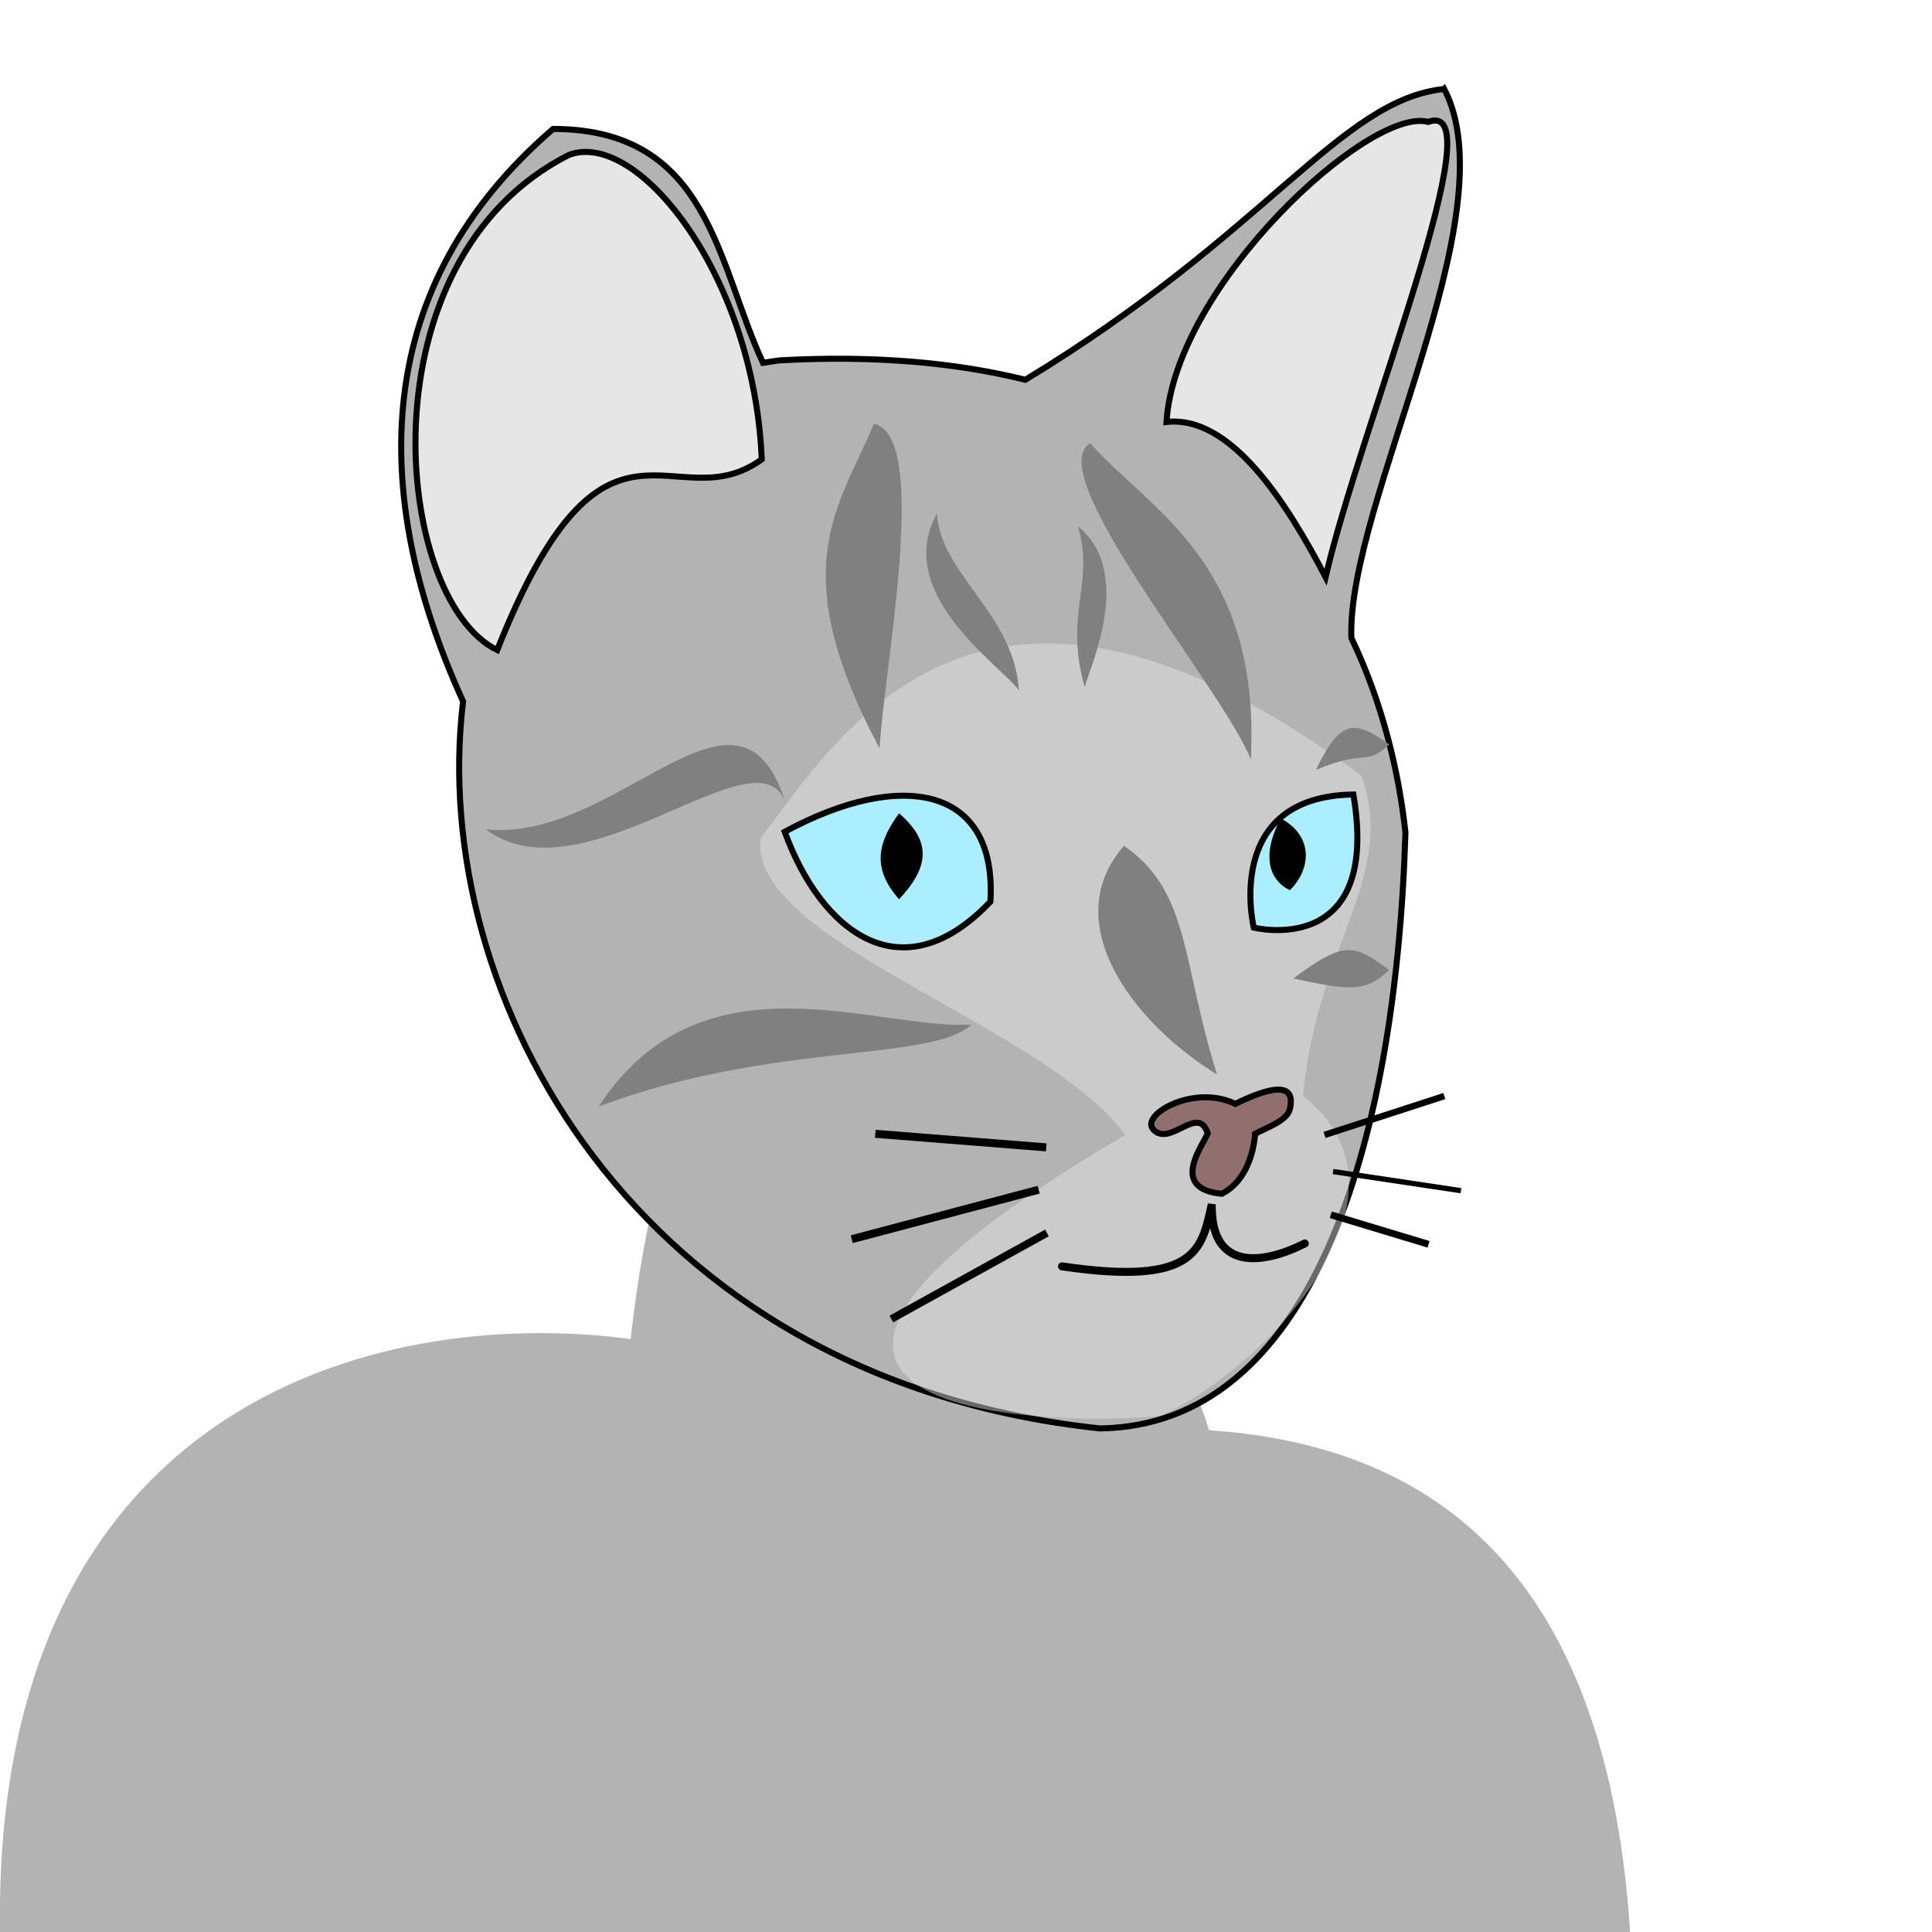
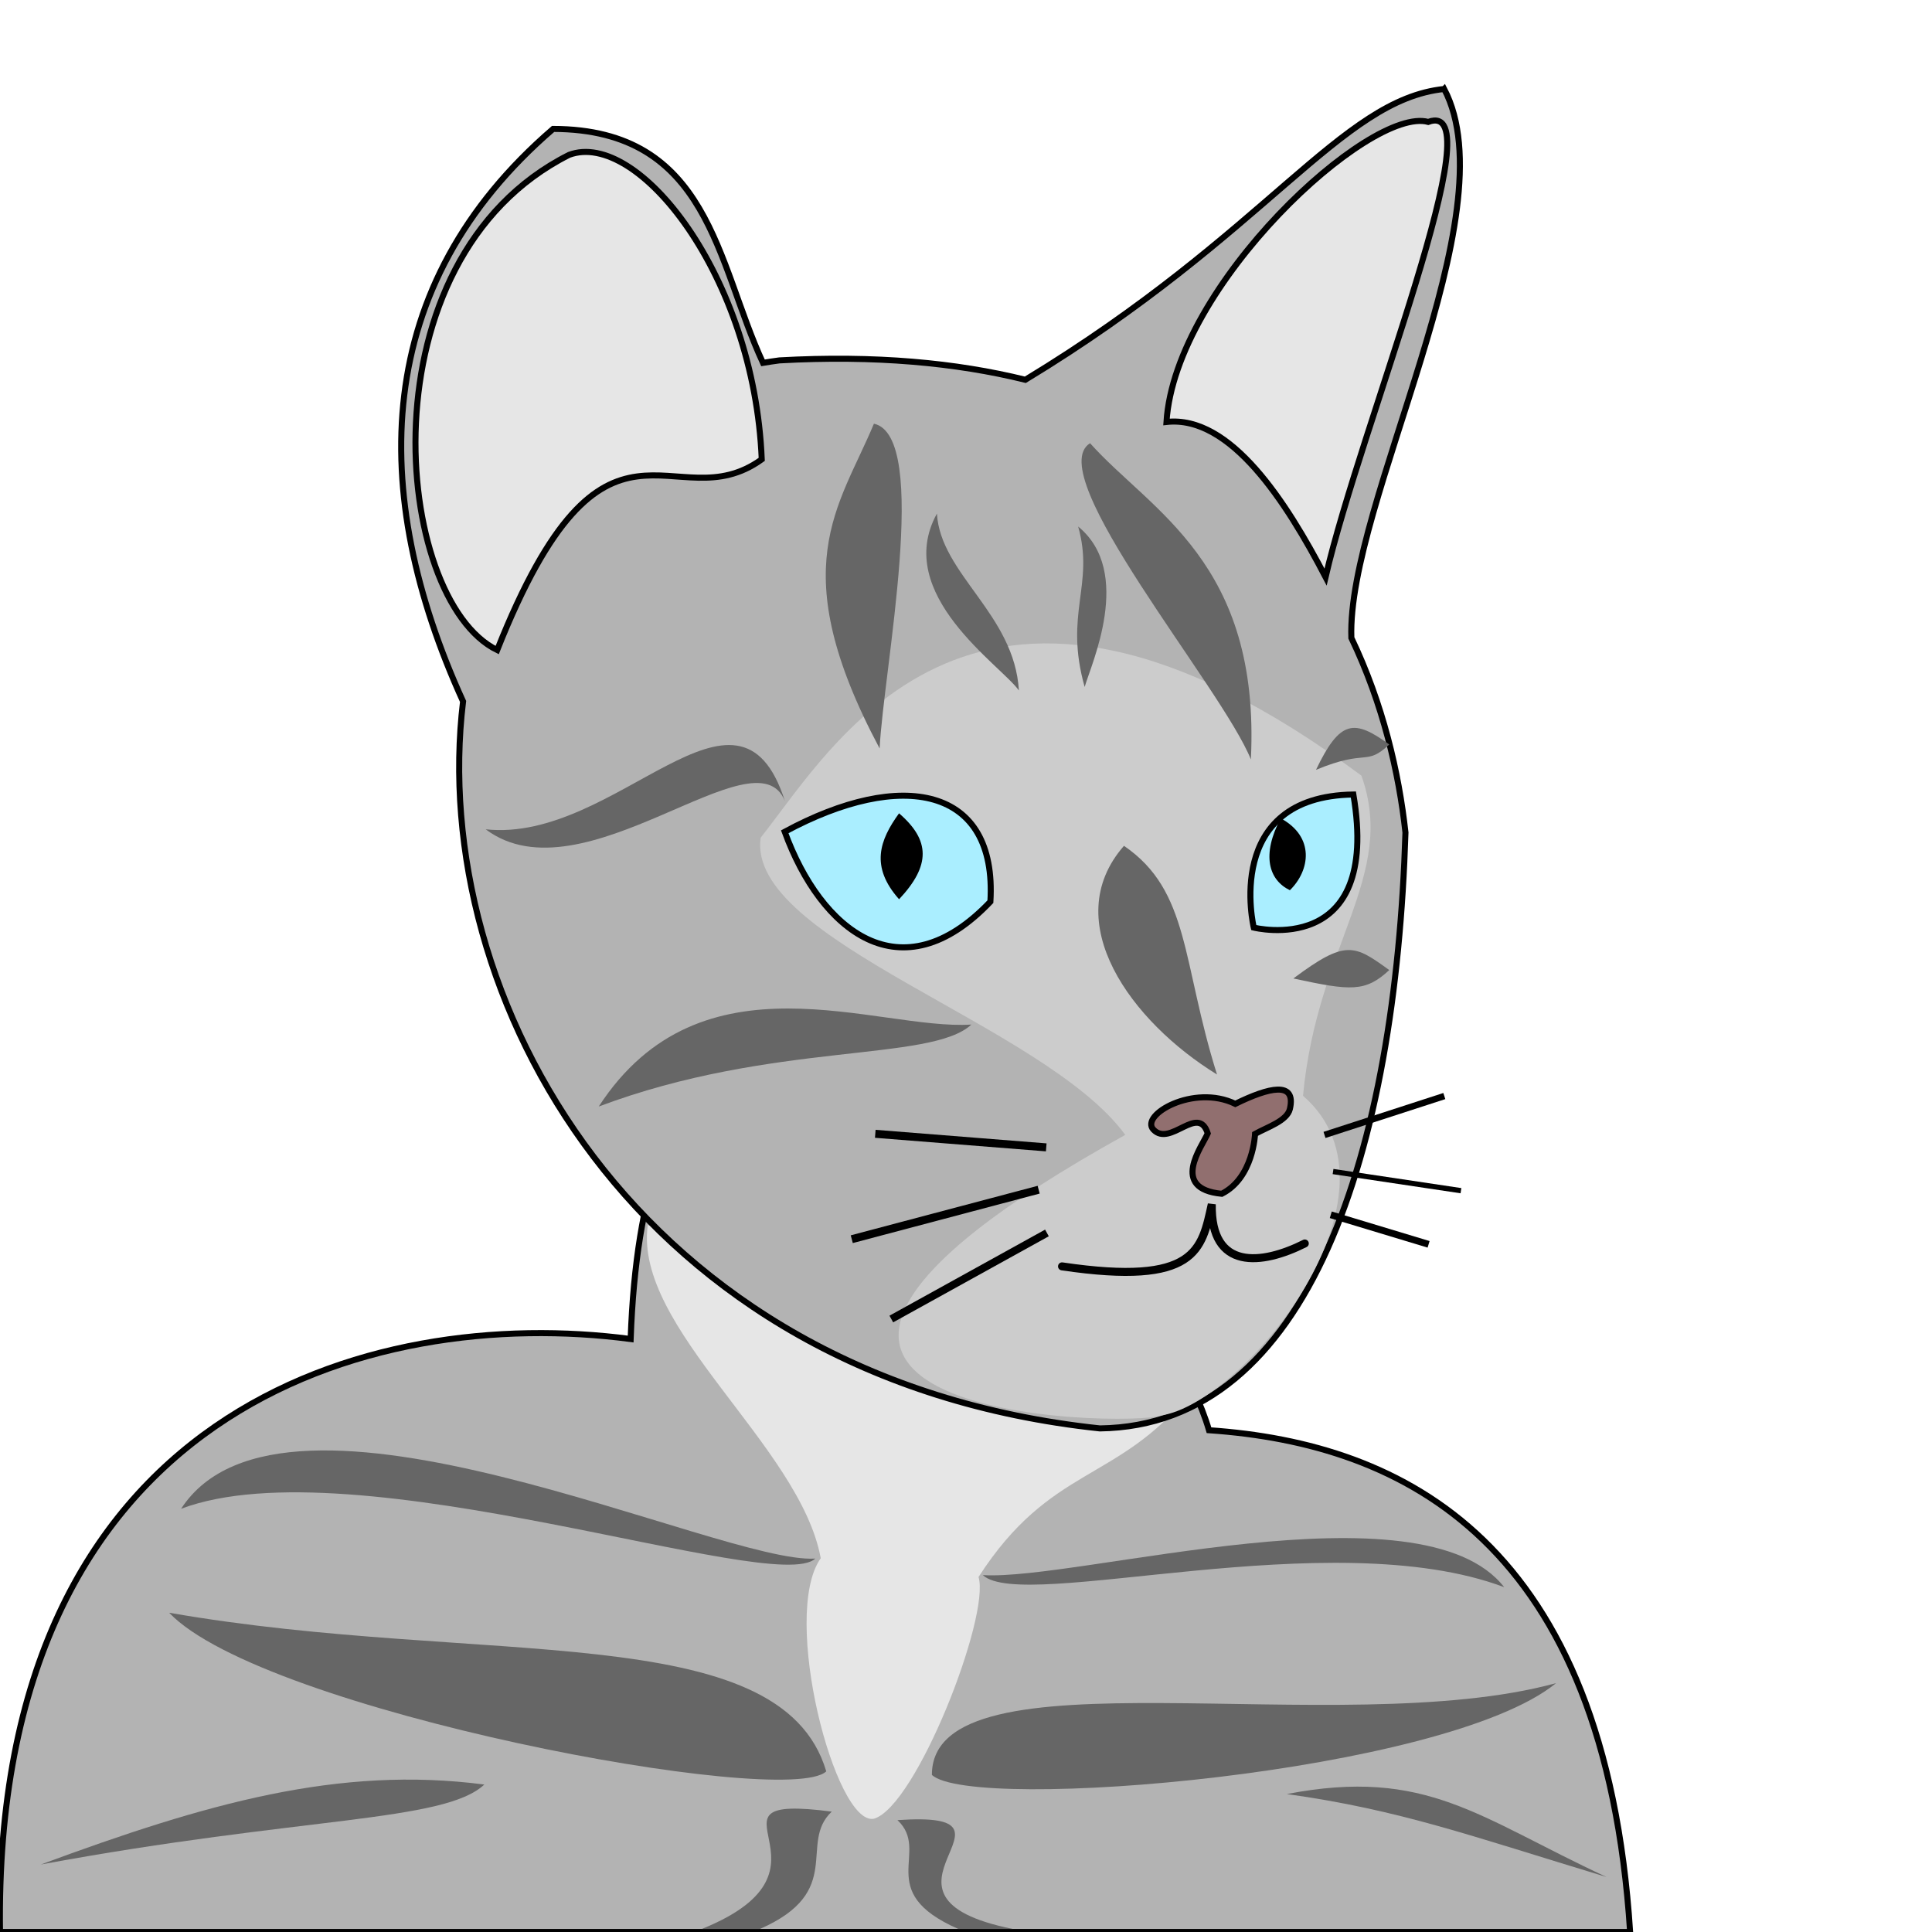
<svg xmlns="http://www.w3.org/2000/svg" width="64mm" height="64mm" viewBox="0 0 64 64" version="1.1" id="svg8">
  <defs id="defs2" />
  <g id="layer5" style="display:inline">
-     <path style="fill:#b3b3b3;fill-opacity:1;stroke:none;stroke-width:0.265;stroke-miterlimit:4;stroke-dasharray:none;stroke-opacity:1" d="M 54,64 H 0 C -0.246,46.675 12.283,43.221 20.891,44.357 23.608,20.15 38.034,40.504 40.05,47.378 46.517,47.82 53.164,51.094 54,64 Z" id="path906" />
+     <path style="fill:#b3b3b3;fill-opacity:1;stroke:#000000;stroke-width:0.2;stroke-miterlimit:4;stroke-dasharray:none;stroke-opacity:1" d="M 54,64 H 0 C -0.246,46.675 12.283,43.221 20.891,44.357 21.624,24.053 38.034,40.504 40.05,47.378 46.517,47.82 53.164,51.094 54,64 Z" id="path906" />
+   </g>
+   <g style="display:inline" id="g1182">
+     <path id="path1180" d="m 28.946,60.249 c 1.403,-0.403 3.862,-6.713 3.469,-8.009 2.391,-3.712 4.609,-3.12 6.994,-6.074 L 21.459,40.583 c -0.48,3.41 5.046,7.306 5.729,11.035 -1.338,1.889 0.483,8.874 1.758,8.63 z" style="display:inline;opacity:1;fill:#e6e6e6;fill-opacity:1;stroke:none;stroke-width:0.2;stroke-linecap:butt;stroke-linejoin:miter;stroke-miterlimit:4;stroke-dasharray:none;stroke-opacity:1" />
  </g>
  <g id="layer1" transform="translate(0,-233)" style="display:inline;opacity:1">
    <path style="fill:#b3b3b3;fill-opacity:1;stroke:#000000;stroke-width:0.756;stroke-linecap:butt;stroke-linejoin:miter;stroke-miterlimit:10;stroke-dasharray:none;stroke-opacity:1" d="m 180.814,11.141 c -13.012,1.34 -22.146,18.043 -52.441,36.408 -8.673,-2.141 -18.849,-3.091 -30.789,-2.428 -0.698,0.086 -1.376,0.201 -2.057,0.312 C 89.708,32.876 88.817,16.174 69.25,16.141 46.54,35.694 46.017,61.569 57.977,87.82 53.526,124.66 79.447,172.674 137.709,178.84 c 26.279,-0.337 37.005,-34.826 38.258,-74.602 -0.822,-7.498 -2.811,-16.092 -6.775,-24.373 -0.573,-16.837 19.876,-53.008 11.623,-68.725 z" transform="matrix(0.2645833,0,0,0.2645833,0,233)" id="path4485" />
  </g>
  <g id="layer8" />
-   <g id="layer6">
-     <path style="display:inline;opacity:0.46;fill:#e6e6e6;fill-opacity:1;stroke:none;stroke-width:0.2;stroke-linecap:butt;stroke-linejoin:miter;stroke-miterlimit:4;stroke-dasharray:none;stroke-opacity:1" d="m 38.471,46.887 c 3.222,-1.428 8.955,-7.209 4.693,-10.589 0.472,-5.035 3.12,-7.287 1.934,-10.605 -12.751,-9.476 -17.403,-1.094 -19.901,2.058 -0.48,3.41 9.411,6.182 12.079,9.844 -17.379,10.19 -0.079,9.536 1.196,9.292 z" id="path4625-9" />
+   <g id="layer6" style="display:inline">
+     <path style="display:inline;opacity:1;fill:#cccccc;fill-opacity:1;stroke:none;stroke-width:0.2;stroke-linecap:butt;stroke-linejoin:miter;stroke-miterlimit:4;stroke-dasharray:none;stroke-opacity:1" d="m 38.471,46.887 c 2.726,-0.403 8.393,-7.374 4.693,-10.589 0.472,-5.035 3.12,-7.287 1.934,-10.605 -12.751,-9.476 -17.403,-1.094 -19.901,2.058 -0.48,3.41 9.411,6.182 12.079,9.844 -17.081,9.462 0.185,9.701 1.196,9.292 z" id="path4625-9" />
  </g>
  <g id="layer2" style="display:inline;opacity:1">
    <path style="fill:#aaeeff;fill-opacity:1;stroke:#000000;stroke-width:0.2;stroke-linecap:butt;stroke-linejoin:miter;stroke-miterlimit:10;stroke-dasharray:none;stroke-opacity:1" d="m 32.808,29.869 c -2.953,3.108 -5.613,0.975 -6.813,-2.315 3.867,-2.088 7.044,-1.516 6.813,2.315 z" id="path4505" />
    <path style="fill:#aaeeff;fill-opacity:1;stroke:#000000;stroke-width:0.2;stroke-linecap:butt;stroke-linejoin:miter;stroke-miterlimit:10;stroke-dasharray:none;stroke-opacity:1" d="m 41.533,30.728 c 0,0 -1.052,-4.344 3.299,-4.409 0.925,5.464 -3.299,4.409 -3.299,4.409 z" id="path4505-6" />
  </g>
  <g id="layer3" style="display:inline;opacity:1">
    <path style="fill:#000000;fill-opacity:1;stroke:none;stroke-width:0.2;stroke-linecap:butt;stroke-linejoin:miter;stroke-miterlimit:10;stroke-dasharray:none;stroke-opacity:1" d="m 29.783,29.789 c -0.964,-1.084 -0.645,-1.958 -9.47e-4,-2.847 1.035,0.892 1.052,1.728 9.47e-4,2.847 z" id="path4505-0" />
    <path style="fill:#000000;fill-opacity:1;stroke:none;stroke-width:0.2;stroke-linecap:butt;stroke-linejoin:miter;stroke-miterlimit:10;stroke-dasharray:none;stroke-opacity:1" d="m 42.729,29.49 c -0.706,-0.343 -0.946,-1.171 -0.304,-2.383 1.135,0.615 0.977,1.724 0.304,2.383 z" id="path4505-0-9" />
    <path style="fill:#916f6f;stroke:#000000;stroke-width:0.2;stroke-linecap:butt;stroke-linejoin:miter;stroke-miterlimit:4;stroke-dasharray:none;stroke-opacity:1" d="m 40.472,39.546 c 1.051,-0.53 1.103,-1.983 1.103,-1.983 0.395,-0.222 1.063,-0.43 1.155,-0.831 0.214,-0.931 -0.69,-0.714 -1.809,-0.165 -1.383,-0.669 -3.165,0.371 -2.714,0.851 0.558,0.594 1.486,-0.859 1.801,0.127 -0.189,0.437 -1.266,1.834 0.464,2.001 z" id="path4569" />
    <path style="fill:none;stroke:#000000;stroke-width:0.265;stroke-linecap:round;stroke-linejoin:miter;stroke-miterlimit:4;stroke-dasharray:none;stroke-opacity:1" d="m 35.181,41.95 c 4.461,0.66 4.629,-0.56 4.961,-2.058 -0.039,2.201 1.646,2.021 3.081,1.3" id="path4573" />
    <path style="fill:none;stroke:#000000;stroke-width:0.265px;stroke-linecap:butt;stroke-linejoin:miter;stroke-opacity:1" d="M 34.658,38.008 28.995,37.559" id="path4585" />
    <path style="fill:none;stroke:#000000;stroke-width:0.265px;stroke-linecap:butt;stroke-linejoin:miter;stroke-opacity:1" d="m 34.407,39.41 -6.191,1.64" id="path4587" />
    <path style="fill:none;stroke:#000000;stroke-width:0.252px;stroke-linecap:butt;stroke-linejoin:miter;stroke-opacity:1" d="m 29.526,43.694 5.155,-2.851" id="path4589" />
    <path style="fill:none;stroke:#000000;stroke-width:0.213px;stroke-linecap:butt;stroke-linejoin:miter;stroke-opacity:1" d="m 43.876,37.596 3.969,-1.288" id="path4591" />
    <path style="fill:none;stroke:#000000;stroke-width:0.174px;stroke-linecap:butt;stroke-linejoin:miter;stroke-opacity:1" d="m 44.159,38.809 4.237,0.634" id="path4593" />
    <path style="fill:none;stroke:#000000;stroke-width:0.227px;stroke-linecap:butt;stroke-linejoin:miter;stroke-opacity:1" d="m 44.084,40.241 3.24,0.979" id="path4595" />
    <path style="opacity:1;fill:#e6e6e6;fill-opacity:1;stroke:#000000;stroke-width:0.2;stroke-linecap:butt;stroke-linejoin:miter;stroke-miterlimit:4;stroke-dasharray:none;stroke-opacity:1" d="m 16.47,21.534 c 3.583,-9.018 5.843,-4.211 8.764,-6.317 C 24.981,9.121 21.123,4.281 18.852,5.13 11.95,8.603 13.02,19.848 16.47,21.534 Z" id="path4625" />
    <path style="opacity:1;fill:#e6e6e6;fill-opacity:1;stroke:#000000;stroke-width:0.2;stroke-linecap:butt;stroke-linejoin:miter;stroke-miterlimit:4;stroke-dasharray:none;stroke-opacity:1" d="m 38.641,13.978 c 2.12,-0.235 3.969,2.645 5.27,5.137 C 45.08,14.076 49.582,3.19 47.311,4.039 45.371,3.51 38.928,9.447 38.641,13.978 Z" id="path4625-6" />
  </g>
  <g id="layer4" style="display:inline">
-     <path style="fill:#808080;fill-opacity:1;stroke:none;stroke-width:0.265px;stroke-linecap:butt;stroke-linejoin:miter;stroke-opacity:1" d="m 28.95,14.035 c -1.156,2.779 -3.013,4.751 0.189,10.759 0.124,-2.578 1.694,-10.336 -0.189,-10.759 z" id="path1948" />
-     <path style="fill:#808080;fill-opacity:1;stroke:none;stroke-width:0.265px;stroke-linecap:butt;stroke-linejoin:miter;stroke-opacity:1" d="m 31.037,17.013 c -1.478,2.674 2.14,5.036 2.715,5.86 -0.148,-2.531 -2.599,-3.854 -2.715,-5.86 z" id="path1948-3" />
-     <path style="display:inline;fill:#808080;fill-opacity:1;stroke:none;stroke-width:0.265px;stroke-linecap:butt;stroke-linejoin:miter;stroke-opacity:1" d="m 36.11,14.682 c 2.003,2.246 5.65,3.939 5.327,10.475 -0.963,-2.395 -6.967,-9.458 -5.327,-10.475 z" id="path1948-2" />
-     <path style="display:inline;fill:#808080;fill-opacity:1;stroke:none;stroke-width:0.265px;stroke-linecap:butt;stroke-linejoin:miter;stroke-opacity:1" d="m 35.715,17.442 c 1.849,1.511 0.42,4.585 0.216,5.315 -0.69,-2.439 0.333,-3.382 -0.216,-5.315 z" id="path1948-3-9" />
-     <path style="display:inline;fill:#808080;fill-opacity:1;stroke:none;stroke-width:0.265px;stroke-linecap:butt;stroke-linejoin:miter;stroke-opacity:1" d="m 16.089,27.472 c 4.342,0.469 8.363,-5.79 9.911,-0.938 -0.963,-2.395 -6.686,3.358 -9.911,0.938 z" id="path1948-2-1" />
-     <path style="display:inline;fill:#808080;fill-opacity:1;stroke:none;stroke-width:0.265px;stroke-linecap:butt;stroke-linejoin:miter;stroke-opacity:1" d="m 19.834,36.655 c 3.406,-5.237 9.205,-2.516 12.343,-2.715 -1.337,1.253 -6.593,0.552 -12.343,2.715 z" id="path1948-2-1-2" />
-     <path style="display:inline;fill:#808080;fill-opacity:1;stroke:none;stroke-width:0.265px;stroke-linecap:butt;stroke-linejoin:miter;stroke-opacity:1" d="m 46.021,32.135 c -1.161,-0.841 -1.44,-1.019 -3.176,0.278 1.898,0.411 2.383,0.458 3.176,-0.278 z" id="path1948-2-1-2-7" />
-     <path style="display:inline;fill:#808080;fill-opacity:1;stroke:none;stroke-width:0.265px;stroke-linecap:butt;stroke-linejoin:miter;stroke-opacity:1" d="m 46.021,24.662 c -1.161,-0.841 -1.627,-0.832 -2.427,0.84 1.711,-0.711 1.635,-0.103 2.427,-0.84 z" id="path1948-2-1-2-7-0" />
-     <path style="display:inline;fill:#808080;fill-opacity:1;stroke:none;stroke-width:0.265px;stroke-linecap:butt;stroke-linejoin:miter;stroke-opacity:1" d="m 37.233,28.019 c 2.19,1.498 1.908,3.845 3.082,7.575 -2.833,-1.74 -5.283,-5.061 -3.082,-7.575 z" id="path1948-2-1-2-3" />
+     <path style="fill:#666666;fill-opacity:1;stroke:none;stroke-width:0.265px;stroke-linecap:butt;stroke-linejoin:miter;stroke-opacity:1" d="m 28.95,14.035 c -1.156,2.779 -3.013,4.751 0.189,10.759 0.124,-2.578 1.694,-10.336 -0.189,-10.759 z" id="path1948" />
+     <path style="fill:#666666;fill-opacity:1;stroke:none;stroke-width:0.265px;stroke-linecap:butt;stroke-linejoin:miter;stroke-opacity:1" d="m 31.037,17.013 c -1.478,2.674 2.14,5.036 2.715,5.86 -0.148,-2.531 -2.599,-3.854 -2.715,-5.86 z" id="path1948-3" />
+     <path style="display:inline;fill:#666666;fill-opacity:1;stroke:none;stroke-width:0.265px;stroke-linecap:butt;stroke-linejoin:miter;stroke-opacity:1" d="m 36.11,14.682 c 2.003,2.246 5.65,3.939 5.327,10.475 -0.963,-2.395 -6.967,-9.458 -5.327,-10.475 z" id="path1948-2" />
+     <path style="display:inline;fill:#666666;fill-opacity:1;stroke:none;stroke-width:0.265px;stroke-linecap:butt;stroke-linejoin:miter;stroke-opacity:1" d="m 35.715,17.442 c 1.849,1.511 0.42,4.585 0.216,5.315 -0.69,-2.439 0.333,-3.382 -0.216,-5.315 z" id="path1948-3-9" />
+     <path style="display:inline;fill:#666666;fill-opacity:1;stroke:none;stroke-width:0.265px;stroke-linecap:butt;stroke-linejoin:miter;stroke-opacity:1" d="m 16.089,27.472 c 4.342,0.469 8.363,-5.79 9.911,-0.938 -0.963,-2.395 -6.686,3.358 -9.911,0.938 z" id="path1948-2-1" />
+     <path style="display:inline;fill:#666666;fill-opacity:1;stroke:none;stroke-width:0.265px;stroke-linecap:butt;stroke-linejoin:miter;stroke-opacity:1" d="m 19.834,36.655 c 3.406,-5.237 9.205,-2.516 12.343,-2.715 -1.337,1.253 -6.593,0.552 -12.343,2.715 z" id="path1948-2-1-2" />
+     <path style="display:inline;fill:#666666;fill-opacity:1;stroke:none;stroke-width:0.265px;stroke-linecap:butt;stroke-linejoin:miter;stroke-opacity:1" d="m 46.021,32.135 c -1.161,-0.841 -1.44,-1.019 -3.176,0.278 1.898,0.411 2.383,0.458 3.176,-0.278 z" id="path1948-2-1-2-7" />
+     <path style="display:inline;fill:#666666;fill-opacity:1;stroke:none;stroke-width:0.265px;stroke-linecap:butt;stroke-linejoin:miter;stroke-opacity:1" d="m 46.021,24.662 c -1.161,-0.841 -1.627,-0.832 -2.427,0.84 1.711,-0.711 1.635,-0.103 2.427,-0.84 z" id="path1948-2-1-2-7-0" />
+     <path style="display:inline;fill:#666666;fill-opacity:1;stroke:none;stroke-width:0.265px;stroke-linecap:butt;stroke-linejoin:miter;stroke-opacity:1" d="m 37.233,28.019 c 2.19,1.498 1.908,3.845 3.082,7.575 -2.833,-1.74 -5.283,-5.061 -3.082,-7.575 z" id="path1948-2-1-2-3" />
+     <path style="display:inline;fill:#666666;fill-opacity:1;stroke:none;stroke-width:0.265px;stroke-linecap:butt;stroke-linejoin:miter;stroke-opacity:1" d="M 5.999,49.98 C 9.406,44.743 23.869,51.83 27.007,51.63 25.671,52.883 11.749,47.816 5.999,49.98 Z" id="path1948-2-1-2-36" />
+     <path style="display:inline;fill:#666666;fill-opacity:1;stroke:none;stroke-width:0.265px;stroke-linecap:butt;stroke-linejoin:miter;stroke-opacity:1" d="M 5.603,53.424 C 15.954,55.231 25.853,53.554 27.371,58.679 26.034,59.932 8.707,56.684 5.603,53.424 Z" id="path1948-2-1-2-36-7" />
+     <path style="display:inline;fill:#666666;fill-opacity:1;stroke:none;stroke-width:0.265px;stroke-linecap:butt;stroke-linejoin:miter;stroke-opacity:1" d="M 1.353,61.764 C 6.843,59.735 11.219,58.487 16.044,59.115 14.707,60.368 10.013,60.163 1.353,61.764 Z" id="path1948-2-1-2-36-7-5" />
+     <path style="display:inline;fill:#666666;fill-opacity:1;stroke:none;stroke-width:0.265px;stroke-linecap:butt;stroke-linejoin:miter;stroke-opacity:1" d="m 23.247,63.9 c 5.027,-2.029 -0.519,-4.516 4.306,-3.888 -1.121,1.051 0.462,2.641 -2.381,3.888 z" id="path1948-2-1-2-36-7-5-3" />
+     <path style="display:inline;fill:#666666;fill-opacity:1;stroke:none;stroke-width:0.265px;stroke-linecap:butt;stroke-linejoin:miter;stroke-opacity:1" d="M 49.828,52.577 C 47.083,49.059 35.695,52.376 32.557,52.177 33.894,53.43 44.078,50.413 49.828,52.577 Z" id="path1948-2-1-2-36-5" />
+     <path style="display:inline;fill:#666666;fill-opacity:1;stroke:none;stroke-width:0.265px;stroke-linecap:butt;stroke-linejoin:miter;stroke-opacity:1" d="m 51.547,55.756 c -7.21,1.973 -20.681,-1.226 -20.677,3.04 1.337,1.253 17.011,-0.044 20.677,-3.04 z" id="path1948-2-1-2-36-7-6" />
+     <path style="display:inline;fill:#666666;fill-opacity:1;stroke:none;stroke-width:0.265px;stroke-linecap:butt;stroke-linejoin:miter;stroke-opacity:1" d="m 53.218,62.178 c -4.233,-1.963 -5.963,-3.64 -10.59,-2.748 3.751,0.525 6.064,1.378 10.59,2.748 z" id="path1948-2-1-2-36-7-5-2" />
+     <path style="display:inline;fill:#666666;fill-opacity:1;stroke:none;stroke-width:0.265px;stroke-linecap:butt;stroke-linejoin:miter;stroke-opacity:1" d="m 33.555,63.9 c -5.49,-1.103 0.967,-3.936 -3.825,-3.606 1.121,1.051 -0.826,2.36 2.017,3.606 z" id="path1948-2-1-2-36-7-5-3-9" />
  </g>
</svg>
